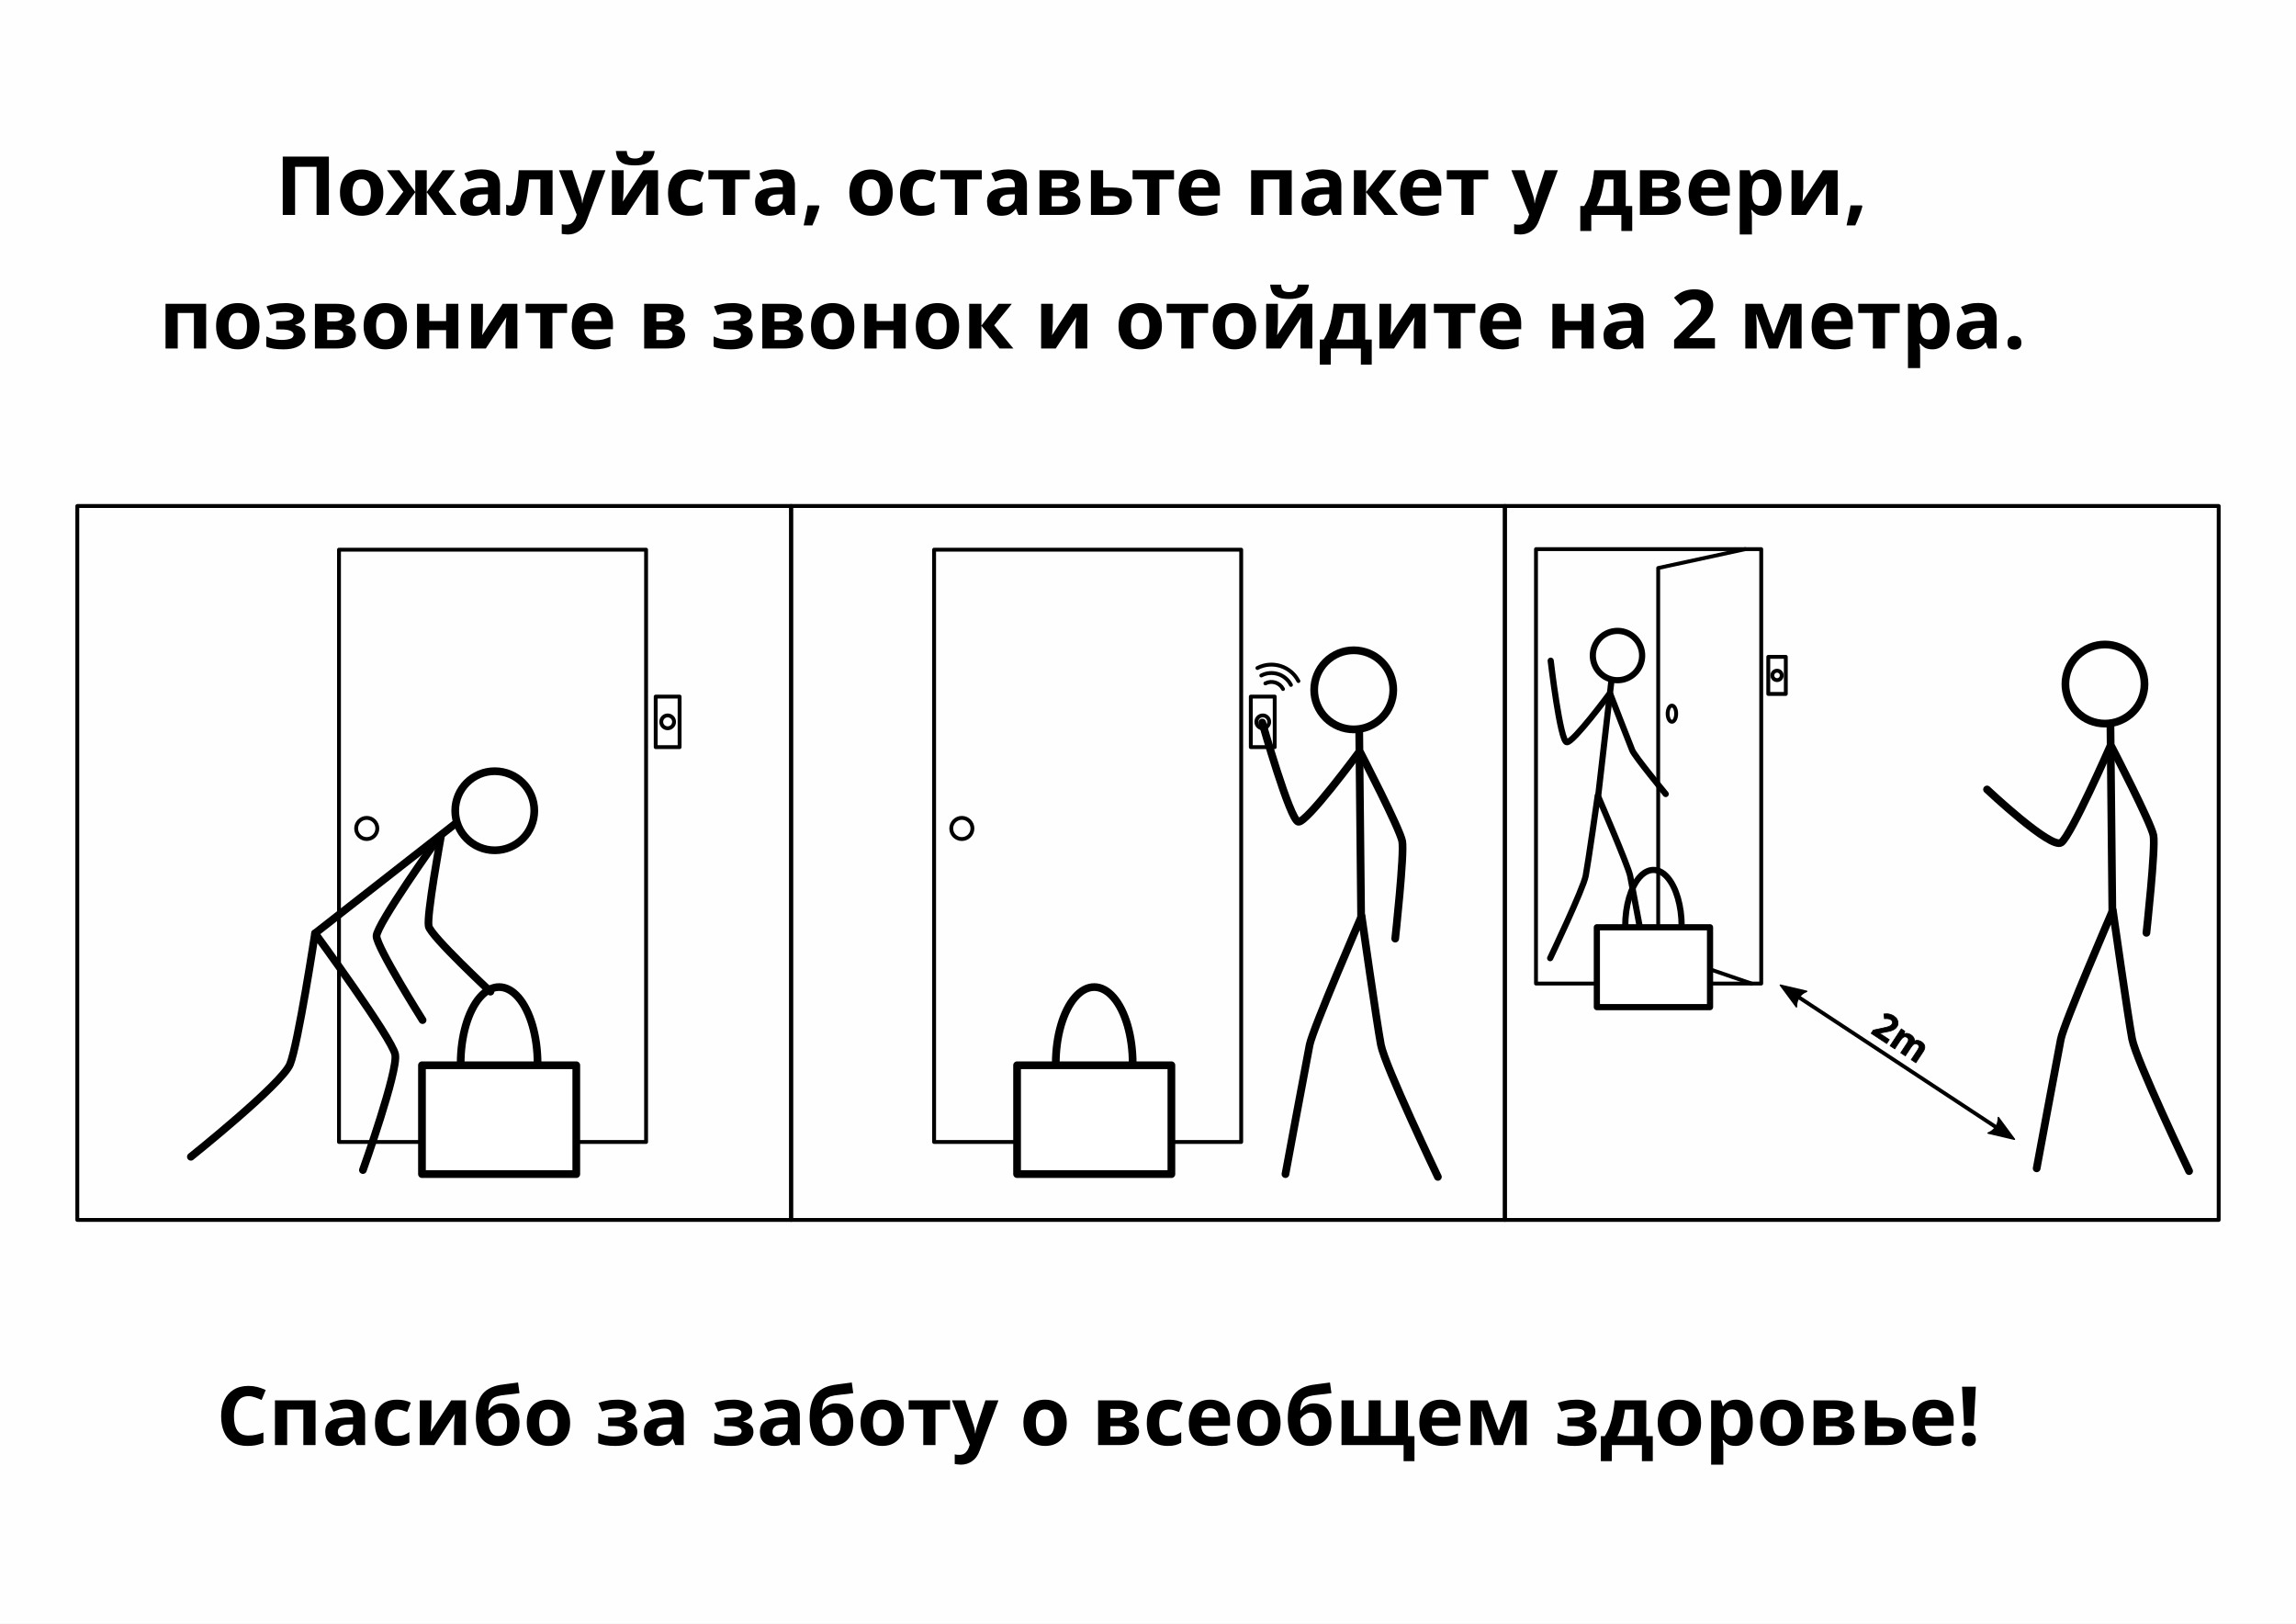
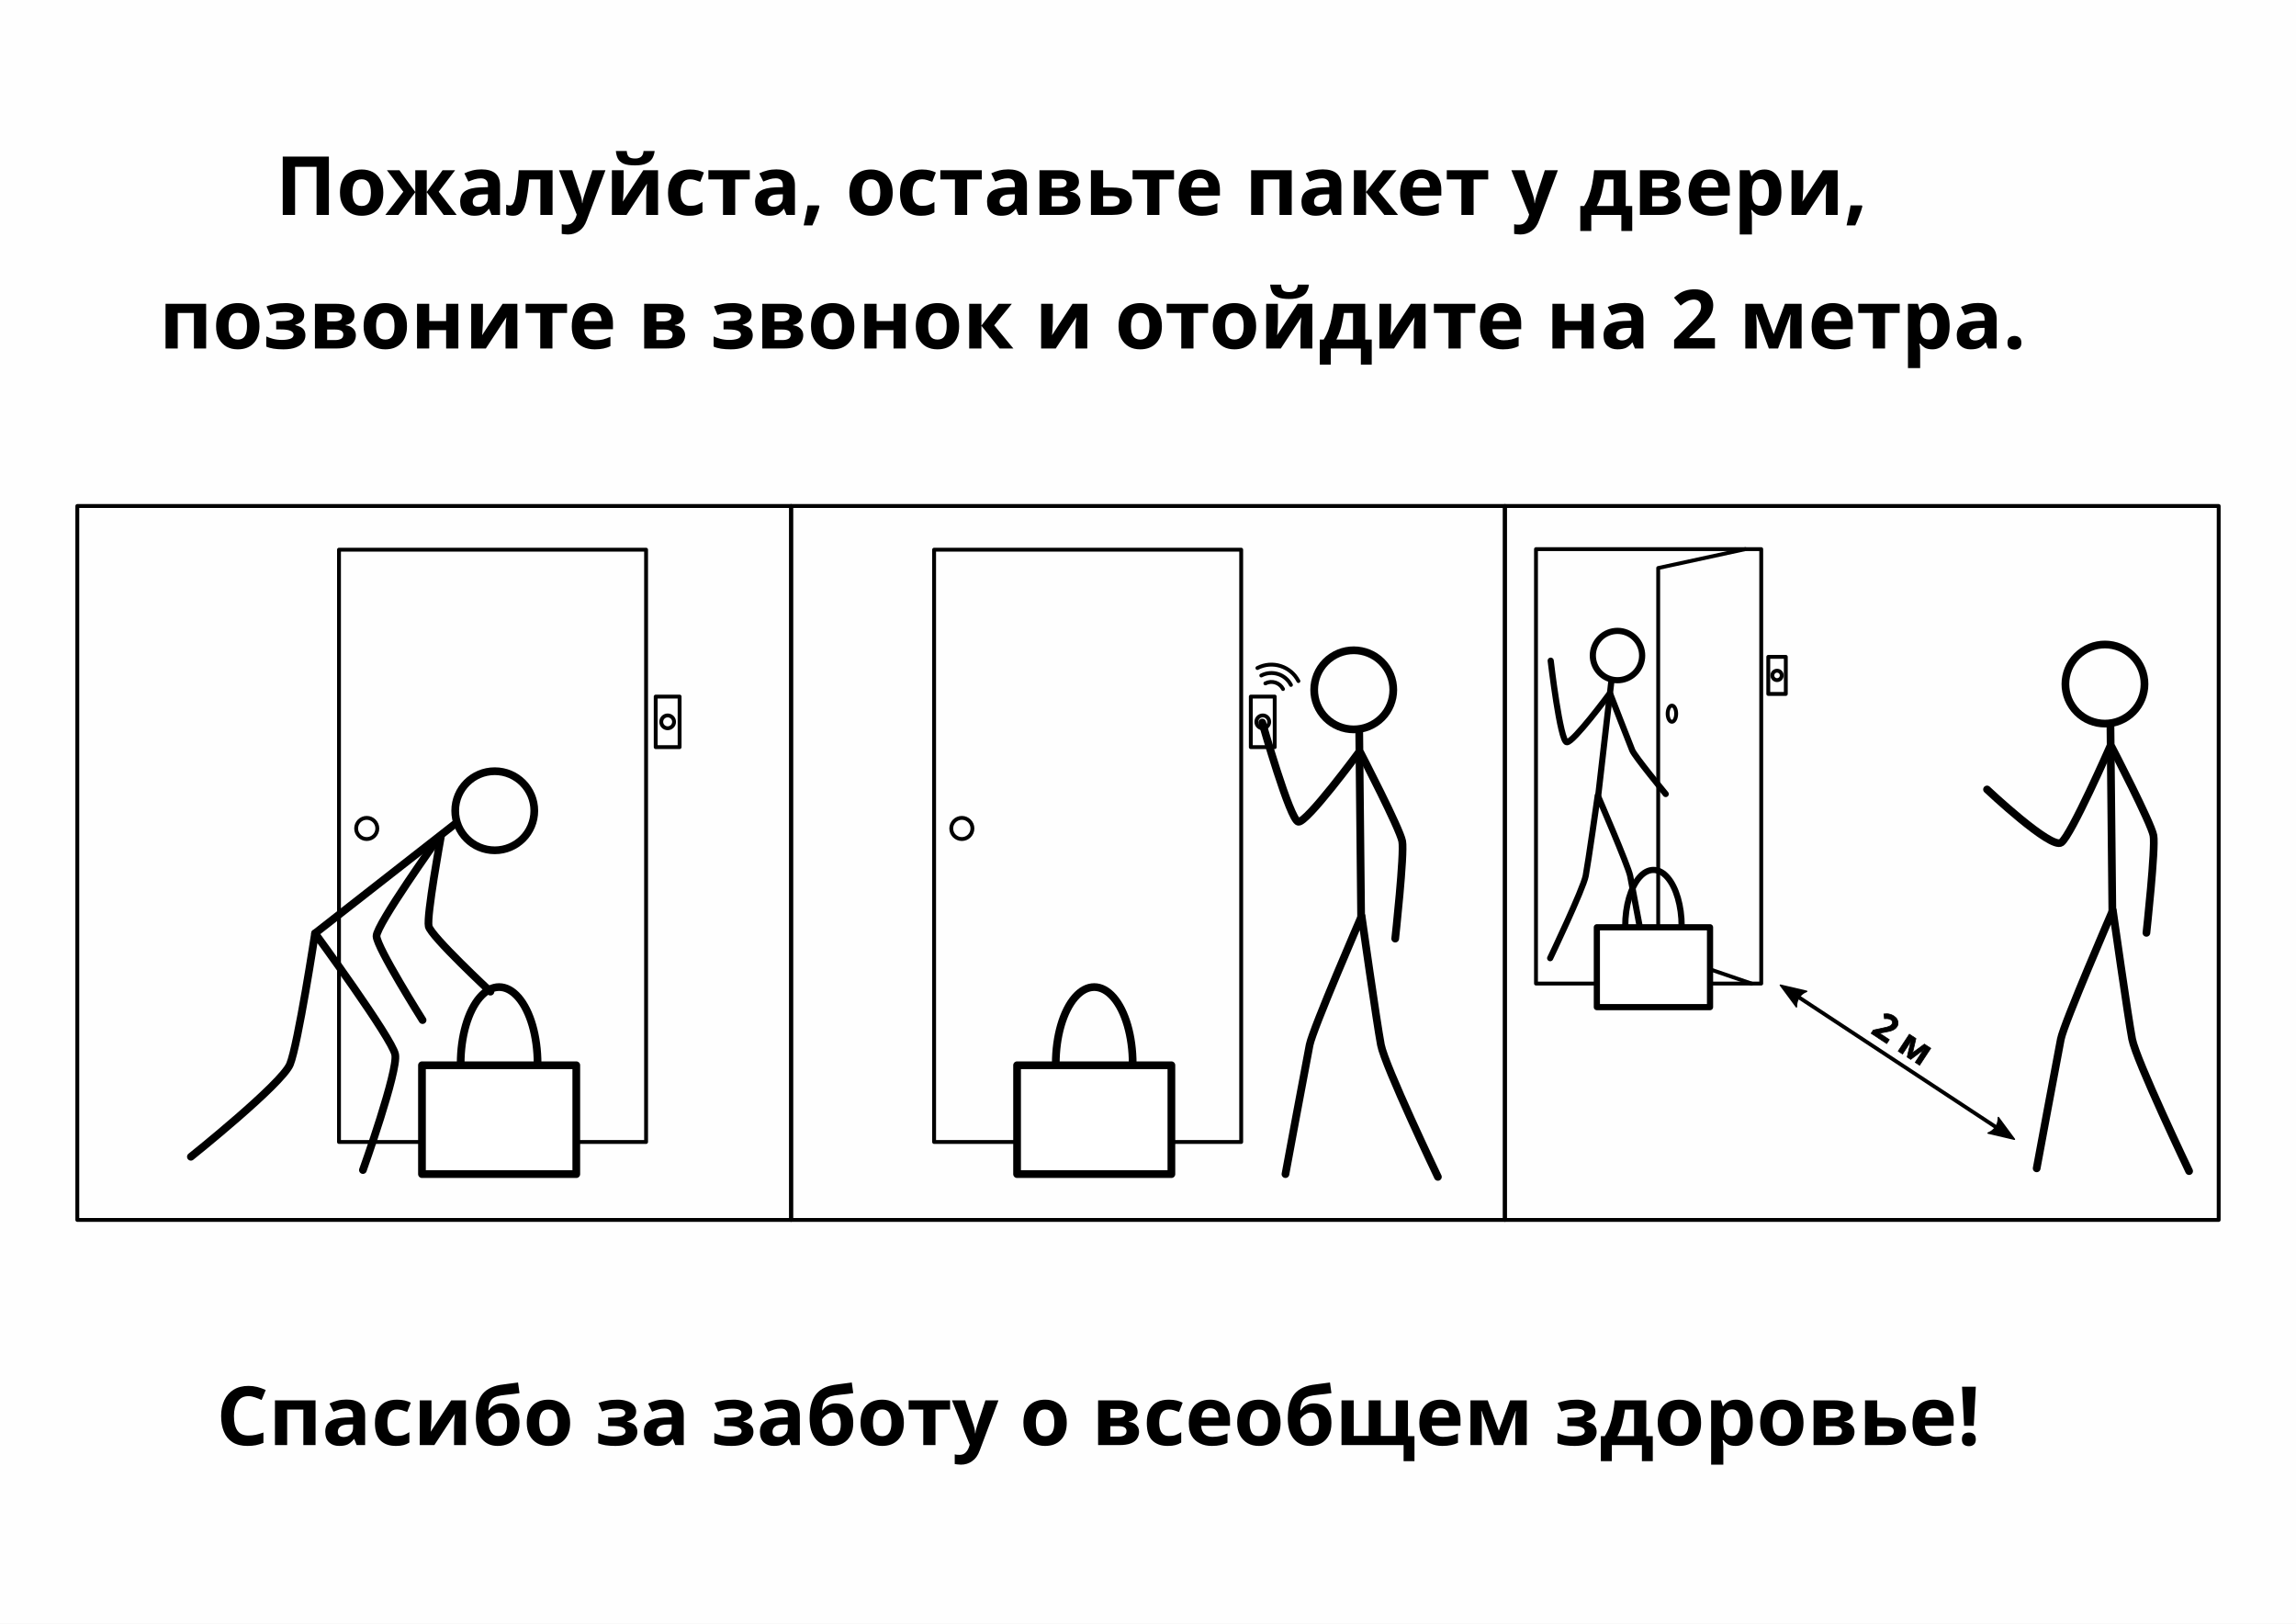
- <svg xmlns="http://www.w3.org/2000/svg" id="svg8" version="1.1" viewBox="0 0 297 210" height="210mm" width="297mm">
+ <svg xmlns="http://www.w3.org/2000/svg" width="297mm" height="210mm" viewBox="0 0 297 210" version="1.1" id="svg8">
  <defs id="defs2">
-     <marker style="overflow:visible" id="Arrow2Mend" refX="0" refY="0" orient="auto">
-       <path transform="scale(-0.6)" d="M 8.719,4.034 -2.207,0.016 8.719,-4.002 c -1.745,2.372 -1.735,5.617 -6e-7,8.035 z" style="fill:#000000;fill-opacity:1;fill-rule:evenodd;stroke:#000000;stroke-width:0.625;stroke-linejoin:round;stroke-opacity:1" id="path1177" />
+     <marker orient="auto" refY="0" refX="0" id="Arrow2Mend" style="overflow:visible">
+       <path id="path1177" style="fill:#000000;fill-opacity:1;fill-rule:evenodd;stroke:#000000;stroke-width:0.625;stroke-linejoin:round;stroke-opacity:1" d="M 8.719,4.034 -2.207,0.016 8.719,-4.002 c -1.745,2.372 -1.735,5.617 -6e-7,8.035 z" transform="scale(-0.6)" />
    </marker>
-     <marker style="overflow:visible" id="Arrow2Mstart" refX="0" refY="0" orient="auto">
-       <path transform="scale(0.6)" d="M 8.719,4.034 -2.207,0.016 8.719,-4.002 c -1.745,2.372 -1.735,5.617 -6e-7,8.035 z" style="fill:#000000;fill-opacity:1;fill-rule:evenodd;stroke:#000000;stroke-width:0.625;stroke-linejoin:round;stroke-opacity:1" id="path1174" />
+     <marker orient="auto" refY="0" refX="0" id="Arrow2Mstart" style="overflow:visible">
+       <path id="path1174" style="fill:#000000;fill-opacity:1;fill-rule:evenodd;stroke:#000000;stroke-width:0.625;stroke-linejoin:round;stroke-opacity:1" d="M 8.719,4.034 -2.207,0.016 8.719,-4.002 c -1.745,2.372 -1.735,5.617 -6e-7,8.035 z" transform="scale(0.6)" />
    </marker>
  </defs>
-   <g style="display:inline" id="layer1">
-     <rect y="0" x="0" height="210" width="297" id="rect67" style="fill:#fefefe;stroke-width:0.8;stroke-linecap:round;stroke-linejoin:round;paint-order:fill markers stroke" />
+   <g id="layer1" style="display:inline">
+     <rect style="fill:#fefefe;stroke-width:0.8;stroke-linecap:round;stroke-linejoin:round;paint-order:fill markers stroke" id="rect67" width="297" height="210" x="0" y="0" />
  </g>
-   <g style="display:inline" id="layer3">
-     <text id="text2173" y="27.799" x="148.218" style="display:inline;font-size:10.583px;line-height:1.5;font-family:sans-serif;text-align:center;letter-spacing:0px;word-spacing:0px;text-anchor:middle;stroke-width:0.265" xml:space="preserve">
-       <tspan id="tspan2181" style="font-style:normal;font-variant:normal;font-weight:bold;font-stretch:normal;font-family:Comfortaa;-inkscape-font-specification:'Comfortaa Bold';stroke-width:0.265;font-size:10.583px;" y="27.799" x="148.218">Пожалуйста, оставьте пакет у двери,</tspan>
-       <tspan style="font-style:normal;font-variant:normal;font-weight:bold;font-stretch:normal;font-family:Comfortaa;-inkscape-font-specification:'Comfortaa Bold';stroke-width:0.265;font-size:10.583px;" y="45.076" x="148.218" id="tspan922">позвоните в звонок и отойдите на 2 метра.</tspan>
+   <g id="layer3" style="display:inline">
+     <text xml:space="preserve" style="display:inline;font-size:10.583px;line-height:1.5;font-family:sans-serif;text-align:center;letter-spacing:0px;word-spacing:0px;text-anchor:middle;stroke-width:0.265" x="148.218" y="27.799" id="text2173">
+       <tspan x="148.218" y="27.799" style="font-style:normal;font-variant:normal;font-weight:bold;font-stretch:normal;font-family:Comfortaa;-inkscape-font-specification:'Comfortaa Bold';stroke-width:0.265;font-size:10.583px;" id="tspan2181">Пожалуйста, оставьте пакет у двери,</tspan>
+       <tspan id="tspan922" x="148.218" y="45.076" style="font-style:normal;font-variant:normal;font-weight:bold;font-stretch:normal;font-family:Comfortaa;-inkscape-font-specification:'Comfortaa Bold';stroke-width:0.265;font-size:10.583px;">позвоните в звонок и отойдите на 2 метра.</tspan>
    </text>
-     <text id="text910" y="186.901" x="148.98" style="display:inline;font-style:normal;font-variant:normal;font-weight:bold;font-stretch:normal;font-size:10.583px;line-height:1.25;font-family:Comfortaa;-inkscape-font-specification:'Comfortaa Bold';text-align:center;letter-spacing:0px;word-spacing:0px;text-anchor:middle;stroke-width:0.265" xml:space="preserve">
-       <tspan style="font-style:normal;font-variant:normal;font-weight:bold;font-stretch:normal;font-family:Comfortaa;-inkscape-font-specification:'Comfortaa Bold';stroke-width:0.265;font-size:10.583px;" y="186.901" x="148.98" id="tspan908">Спасибо за заботу о всеобщем здоровье!</tspan>
+     <text xml:space="preserve" style="display:inline;font-style:normal;font-variant:normal;font-weight:bold;font-stretch:normal;font-size:10.583px;line-height:1.25;font-family:Comfortaa;-inkscape-font-specification:'Comfortaa Bold';text-align:center;letter-spacing:0px;word-spacing:0px;text-anchor:middle;stroke-width:0.265" x="148.98" y="186.901" id="text910">
+       <tspan id="tspan908" x="148.98" y="186.901" style="font-style:normal;font-variant:normal;font-weight:bold;font-stretch:normal;font-family:Comfortaa;-inkscape-font-specification:'Comfortaa Bold';stroke-width:0.265;font-size:10.583px;">Спасибо за заботу о всеобщем здоровье!</tspan>
    </text>
  </g>
-   <g style="display:inline" id="layer2">
-     <g transform="translate(0,0.2468703)" id="g1044">
-       <rect style="display:inline;opacity:1;fill:none;fill-opacity:1;stroke:#000000;stroke-width:0.5;stroke-linecap:round;stroke-linejoin:round;stroke-miterlimit:4;stroke-dasharray:none;stroke-dashoffset:0;stroke-opacity:1;paint-order:fill markers stroke" id="rect833" width="92.333" height="92.333" x="10" y="65.196" ry="0" />
-       <rect ry="0" y="65.196" x="102.333" height="92.333" width="92.333" id="rect833-3" style="display:inline;opacity:1;fill:none;fill-opacity:1;stroke:#000000;stroke-width:0.5;stroke-linecap:round;stroke-linejoin:round;stroke-miterlimit:4;stroke-dasharray:none;stroke-dashoffset:0;stroke-opacity:1;paint-order:fill markers stroke" />
-       <rect style="display:inline;opacity:1;fill:none;fill-opacity:1;stroke:#000000;stroke-width:0.5;stroke-linecap:round;stroke-linejoin:round;stroke-miterlimit:4;stroke-dasharray:none;stroke-dashoffset:0;stroke-opacity:1;paint-order:fill markers stroke" id="rect833-3-6" width="92.333" height="92.333" x="194.667" y="65.196" ry="0" />
-       <rect style="display:inline;opacity:1;fill:none;fill-opacity:1;stroke:#000000;stroke-width:0.5;stroke-linecap:round;stroke-linejoin:round;stroke-miterlimit:4;stroke-dasharray:none;stroke-dashoffset:0;stroke-opacity:1;paint-order:fill markers stroke" id="rect917" width="39.725" height="76.603" x="43.85" y="70.847" />
-       <circle style="display:inline;opacity:1;fill:none;fill-opacity:1;stroke:#000000;stroke-width:0.5;stroke-linecap:round;stroke-linejoin:round;stroke-miterlimit:4;stroke-dasharray:none;stroke-dashoffset:0;stroke-opacity:1;paint-order:fill markers stroke" id="path921" cx="47.439" cy="106.9" r="1.369" />
-       <rect style="display:inline;opacity:1;fill:none;fill-opacity:1;stroke:#000000;stroke-width:0.5;stroke-linecap:round;stroke-linejoin:round;stroke-miterlimit:4;stroke-dasharray:none;stroke-dashoffset:0;stroke-opacity:1;paint-order:fill markers stroke" id="rect923" width="3.091" height="6.536" x="84.819" y="89.845" ry="0" />
-       <circle style="display:inline;opacity:1;fill:none;fill-opacity:1;stroke:#000000;stroke-width:0.5;stroke-linecap:round;stroke-linejoin:round;stroke-miterlimit:4;stroke-dasharray:none;stroke-dashoffset:0;stroke-opacity:1;paint-order:fill markers stroke" id="path925" cx="86.365" cy="93.113" r="0.83" />
-       <rect y="70.847" x="120.831" height="76.603" width="39.725" id="rect917-7" style="display:inline;opacity:1;fill:none;fill-opacity:1;stroke:#000000;stroke-width:0.5;stroke-linecap:round;stroke-linejoin:round;stroke-miterlimit:4;stroke-dasharray:none;stroke-dashoffset:0;stroke-opacity:1;paint-order:fill markers stroke" />
-       <rect ry="0" y="89.845" x="161.8" height="6.536" width="3.091" id="rect923-3" style="display:inline;opacity:1;fill:none;fill-opacity:1;stroke:#000000;stroke-width:0.5;stroke-linecap:round;stroke-linejoin:round;stroke-miterlimit:4;stroke-dasharray:none;stroke-dashoffset:0;stroke-opacity:1;paint-order:fill markers stroke" />
-       <circle r="0.83" cy="93.113" cx="163.346" id="path925-5" style="display:inline;opacity:1;fill:none;fill-opacity:1;stroke:#000000;stroke-width:0.5;stroke-linecap:round;stroke-linejoin:round;stroke-miterlimit:4;stroke-dasharray:none;stroke-dashoffset:0;stroke-opacity:1;paint-order:fill markers stroke" />
-       <rect style="display:inline;opacity:1;fill:none;fill-opacity:1;stroke:#000000;stroke-width:0.5;stroke-linecap:round;stroke-linejoin:round;stroke-miterlimit:4;stroke-dasharray:none;stroke-dashoffset:0;stroke-opacity:1;paint-order:fill markers stroke" id="rect917-7-9" width="29.136" height="56.184" x="198.689" y="70.775" />
-       <ellipse style="display:inline;opacity:1;fill:none;fill-opacity:1;stroke:#000000;stroke-width:0.5;stroke-linecap:round;stroke-linejoin:round;stroke-miterlimit:4;stroke-dasharray:none;stroke-dashoffset:0;stroke-opacity:1;paint-order:fill markers stroke" id="path921-5-3" cx="216.271" cy="92.057" rx="0.551" ry="1.048" />
-       <rect style="display:inline;opacity:1;fill:none;fill-opacity:1;stroke:#000000;stroke-width:0.5;stroke-linecap:round;stroke-linejoin:round;stroke-miterlimit:4;stroke-dasharray:none;stroke-dashoffset:0;stroke-opacity:1;paint-order:fill markers stroke" id="rect923-3-6" width="2.267" height="4.794" x="228.737" y="84.709" ry="0" />
-       <circle style="display:inline;opacity:1;fill:none;fill-opacity:1;stroke:#000000;stroke-width:0.5;stroke-linecap:round;stroke-linejoin:round;stroke-miterlimit:4;stroke-dasharray:none;stroke-dashoffset:0;stroke-opacity:1;paint-order:fill markers stroke" id="path925-5-0" cx="229.871" cy="87.106" r="0.609" />
-       <circle r="1.369" cy="106.9" cx="124.42" id="path921-0" style="display:inline;opacity:1;fill:none;fill-opacity:1;stroke:#000000;stroke-width:0.5;stroke-linecap:round;stroke-linejoin:round;stroke-miterlimit:4;stroke-dasharray:none;stroke-dashoffset:0;stroke-opacity:1;paint-order:fill markers stroke" />
-       <path style="display:inline;opacity:1;fill:none;fill-opacity:1;stroke:#000000;stroke-width:0.5;stroke-linecap:round;stroke-linejoin:round;stroke-miterlimit:4;stroke-dasharray:none;stroke-dashoffset:0;stroke-opacity:1;paint-order:fill markers stroke" id="path1065" d="m -153.5,104.874 a 1.694,1.694 0 0 1 -1.694,1.694" transform="rotate(-117.3568)" />
-       <path id="path1065-2" style="display:inline;opacity:1;fill:none;fill-opacity:1;stroke:#000000;stroke-width:0.5;stroke-linecap:round;stroke-linejoin:round;stroke-miterlimit:4;stroke-dasharray:none;stroke-dashoffset:0;stroke-opacity:1;paint-order:fill markers stroke" d="m -152.349,104.874 a 2.846,2.846 0 0 1 -2.846,2.846" transform="rotate(-117.3568)" />
-       <path style="display:inline;opacity:1;fill:none;fill-opacity:1;stroke:#000000;stroke-width:0.5;stroke-linecap:round;stroke-linejoin:round;stroke-miterlimit:4;stroke-dasharray:none;stroke-dashoffset:0;stroke-opacity:1;paint-order:fill markers stroke" id="path1065-2-3" d="m -151.26,104.874 a 3.935,3.935 0 0 1 -3.935,3.935" transform="rotate(-117.3568)" />
-       <path style="display:inline;fill:none;stroke:#000000;stroke-width:0.5;stroke-linecap:round;stroke-linejoin:round;stroke-miterlimit:4;stroke-dasharray:none;stroke-opacity:1" d="m 226.571,126.959 -12.074,-4.13 V 73.217 l 11.271,-2.442" id="path1764" />
-       <path id="path884-6-7-9" d="m 200.523,123.677 c 0,0 4.273,-8.944 4.598,-10.657 0.325,-1.712 1.557,-10.382 1.557,-10.382 0,0 3.932,9.082 4.194,10.397 0.262,1.315 1.949,10.419 1.949,10.419" style="display:inline;fill:none;stroke:#000000;stroke-width:0.8;stroke-linecap:round;stroke-linejoin:round;stroke-miterlimit:4;stroke-dasharray:none;stroke-opacity:1" />
-       <path id="path906-2-5-0" d="m 208.152,89.544 c 0,0 -4.612,6.222 -5.474,6.205 -0.862,-0.017 -2.087,-10.543 -2.087,-10.543" style="display:inline;fill:none;stroke:#000000;stroke-width:0.8;stroke-linecap:round;stroke-linejoin:round;stroke-miterlimit:4;stroke-dasharray:none;stroke-opacity:1" />
-       <path id="path888-9-9-8" d="m 206.738,102.644 1.694,-14.731" style="display:inline;fill:none;stroke:#000000;stroke-width:0.8;stroke-linecap:round;stroke-linejoin:round;stroke-miterlimit:4;stroke-dasharray:none;stroke-opacity:1" />
-       <path id="path890-1-2-8" d="m 208.29,89.497 c 0,0 2.525,6.506 2.853,7.299 0.327,0.793 4.327,5.649 4.327,5.649" style="display:inline;fill:none;stroke:#000000;stroke-width:0.8;stroke-linecap:round;stroke-linejoin:round;stroke-miterlimit:4;stroke-dasharray:none;stroke-opacity:1" />
-       <circle r="3.19" cy="214.878" cx="68.934" id="path927-0-2-5" style="display:inline;opacity:1;fill:none;fill-opacity:1;stroke:#000000;stroke-width:0.8;stroke-linecap:round;stroke-linejoin:round;stroke-miterlimit:4;stroke-dasharray:none;stroke-dashoffset:0;stroke-opacity:1;paint-order:fill markers stroke" transform="rotate(-50.21272)" />
-       <path style="fill:none;stroke:#000000;stroke-width:1;stroke-linecap:round;stroke-linejoin:round;stroke-miterlimit:4;stroke-dasharray:none;stroke-opacity:1" d="m 24.693,149.36 c 0,0 11.777,-9.414 12.819,-11.961 1.042,-2.547 3.241,-16.932 3.241,-16.932 0,0 9.943,13.554 10.364,15.662 0.42,2.108 -4.171,14.95 -4.171,14.95" id="path884" />
-       <path style="fill:none;stroke:#000000;stroke-width:1;stroke-linecap:round;stroke-linejoin:round;stroke-miterlimit:4;stroke-dasharray:none;stroke-opacity:1" d="m 57.021,108.023 c 0,0 -1.87,10.24 -1.565,11.537 0.305,1.297 7.986,8.447 7.986,8.447" id="path906" />
-       <path style="fill:none;stroke:#000000;stroke-width:1;stroke-linecap:round;stroke-linejoin:round;stroke-miterlimit:4;stroke-dasharray:none;stroke-opacity:1" d="M 40.753,120.467 58.81,106.354" id="path888" />
-       <path style="fill:none;stroke:#000000;stroke-width:1;stroke-linecap:round;stroke-linejoin:round;stroke-miterlimit:4;stroke-dasharray:none;stroke-opacity:1" d="m 56.656,108.195 c 0,0 -7.979,11.168 -7.951,12.632 0.029,1.464 5.956,10.857 5.956,10.857" id="path890" />
-       <rect style="opacity:1;fill:#ffffff;fill-opacity:1;stroke:#000000;stroke-width:1;stroke-linecap:round;stroke-linejoin:round;stroke-miterlimit:4;stroke-dasharray:none;stroke-dashoffset:0;stroke-opacity:1;paint-order:fill markers stroke" id="rect908" width="19.962" height="14.079" x="54.584" y="137.527" ry="0" />
-       <path style="opacity:1;fill:none;fill-opacity:1;stroke:#000000;stroke-width:1;stroke-linecap:round;stroke-linejoin:round;stroke-miterlimit:4;stroke-dasharray:none;stroke-dashoffset:0;stroke-opacity:1;paint-order:fill markers stroke" id="path910" d="m -59.59,-137.321 a 4.975,9.905 0 0 1 -2.487,8.578 4.975,9.905 0 0 1 -4.975,0 4.975,9.905 0 0 1 -2.487,-8.578" transform="scale(-1)" />
-       <circle style="opacity:1;fill:none;fill-opacity:1;stroke:#000000;stroke-width:1;stroke-linecap:round;stroke-linejoin:round;stroke-miterlimit:4;stroke-dasharray:none;stroke-dashoffset:0;stroke-opacity:1;paint-order:fill markers stroke" id="path927" cx="63.999" cy="104.61" r="5.115" />
-       <path id="path884-6" d="m 185.999,151.963 c 0,0 -6.85,-14.341 -7.372,-17.086 -0.521,-2.745 -2.496,-16.645 -2.496,-16.645 0,0 -6.304,14.56 -6.725,16.669 -0.42,2.108 -3.125,16.705 -3.125,16.705" style="display:inline;fill:none;stroke:#000000;stroke-width:1;stroke-linecap:round;stroke-linejoin:round;stroke-miterlimit:4;stroke-dasharray:none;stroke-opacity:1" />
-       <path id="path906-2" d="m 176,97.133 c 0,0 5.087,9.807 5.384,11.424 0.297,1.617 -0.906,12.59 -0.906,12.59" style="display:inline;fill:none;stroke:#000000;stroke-width:1;stroke-linecap:round;stroke-linejoin:round;stroke-miterlimit:4;stroke-dasharray:none;stroke-opacity:1" />
-       <path id="path888-9" d="M 176.069,118.258 175.825,94.486" style="display:inline;fill:none;stroke:#000000;stroke-width:1;stroke-linecap:round;stroke-linejoin:round;stroke-miterlimit:4;stroke-dasharray:none;stroke-opacity:1" />
-       <path id="path890-1" d="m 175.787,97.035 c 0,0 -6.769,9.181 -7.844,9.001 -1.075,-0.181 -4.663,-12.835 -4.663,-12.835" style="display:inline;fill:none;stroke:#000000;stroke-width:1;stroke-linecap:round;stroke-linejoin:round;stroke-miterlimit:4;stroke-dasharray:none;stroke-opacity:1" />
-       <rect ry="0" y="137.527" x="131.564" height="14.079" width="19.962" id="rect908-2" style="display:inline;opacity:1;fill:#ffffff;fill-opacity:1;stroke:#000000;stroke-width:1;stroke-linecap:round;stroke-linejoin:round;stroke-miterlimit:4;stroke-dasharray:none;stroke-dashoffset:0;stroke-opacity:1;paint-order:fill markers stroke" />
-       <path transform="scale(-1)" d="m -136.571,-137.321 a 4.975,9.905 0 0 1 -2.487,8.578 4.975,9.905 0 0 1 -4.975,0 4.975,9.905 0 0 1 -2.487,-8.578" id="path910-7" style="display:inline;opacity:1;fill:none;fill-opacity:1;stroke:#000000;stroke-width:1;stroke-linecap:round;stroke-linejoin:round;stroke-miterlimit:4;stroke-dasharray:none;stroke-dashoffset:0;stroke-opacity:1;paint-order:fill markers stroke" />
-       <circle r="5.115" cy="-95.981" cx="-171.372" id="path927-0" style="display:inline;opacity:1;fill:none;fill-opacity:1;stroke:#000000;stroke-width:1;stroke-linecap:round;stroke-linejoin:round;stroke-miterlimit:4;stroke-dasharray:none;stroke-dashoffset:0;stroke-opacity:1;paint-order:fill markers stroke" transform="matrix(-0.5564933,-0.8308521,-0.8308521,0.5564933,0,0)" />
-       <rect style="display:inline;opacity:1;fill:#ffffff;fill-opacity:1;stroke:#000000;stroke-width:0.8;stroke-linecap:round;stroke-linejoin:round;stroke-miterlimit:4;stroke-dasharray:none;stroke-dashoffset:0;stroke-opacity:1;paint-order:fill markers stroke" id="rect908-2-7" width="14.641" height="10.326" x="206.561" y="119.681" ry="0" />
-       <path style="display:inline;opacity:1;fill:none;fill-opacity:1;stroke:#000000;stroke-width:0.8;stroke-linecap:round;stroke-linejoin:round;stroke-miterlimit:4;stroke-dasharray:none;stroke-dashoffset:0;stroke-opacity:1;paint-order:fill markers stroke" id="path910-7-3" d="m -210.233,-119.53 a 3.649,7.265 0 0 1 -1.824,6.292 3.649,7.265 0 0 1 -3.649,0 3.649,7.265 0 0 1 -1.824,-6.292" transform="scale(-1)" />
-       <path style="fill:none;stroke:#000000;stroke-width:0.5;stroke-linecap:butt;stroke-linejoin:miter;stroke-miterlimit:4;stroke-dasharray:none;stroke-opacity:1;marker-start:url(#Arrow2Mstart);marker-end:url(#Arrow2Mend)" d="m 230.857,127.529 29.161,19.205" id="path1148" />
-       <text xml:space="preserve" style="font-style:normal;font-weight:normal;font-size:4.809px;line-height:1.25;font-family:sans-serif;letter-spacing:0px;word-spacing:0px;fill:#000000;fill-opacity:1;stroke:#000000;stroke-width:0.093;stroke-opacity:1" x="275.328" y="-21.749" id="text1762" transform="rotate(33.37438)">
-         <tspan id="tspan1760" x="275.328" y="-21.749" style="font-style:normal;font-variant:normal;font-weight:bold;font-stretch:normal;font-size:4.809px;font-family:Comfortaa;-inkscape-font-specification:'Comfortaa Bold';stroke:#000000;stroke-width:0.093;stroke-opacity:1">2m</tspan>
+   <g id="layer2" style="display:inline">
+     <g id="g1044" transform="translate(0,0.2468703)">
+       <rect ry="0" y="65.196" x="10" height="92.333" width="92.333" id="rect833" style="display:inline;opacity:1;fill:none;fill-opacity:1;stroke:#000000;stroke-width:0.5;stroke-linecap:round;stroke-linejoin:round;stroke-miterlimit:4;stroke-dasharray:none;stroke-dashoffset:0;stroke-opacity:1;paint-order:fill markers stroke" />
+       <rect style="display:inline;opacity:1;fill:none;fill-opacity:1;stroke:#000000;stroke-width:0.5;stroke-linecap:round;stroke-linejoin:round;stroke-miterlimit:4;stroke-dasharray:none;stroke-dashoffset:0;stroke-opacity:1;paint-order:fill markers stroke" id="rect833-3" width="92.333" height="92.333" x="102.333" y="65.196" ry="0" />
+       <rect ry="0" y="65.196" x="194.667" height="92.333" width="92.333" id="rect833-3-6" style="display:inline;opacity:1;fill:none;fill-opacity:1;stroke:#000000;stroke-width:0.5;stroke-linecap:round;stroke-linejoin:round;stroke-miterlimit:4;stroke-dasharray:none;stroke-dashoffset:0;stroke-opacity:1;paint-order:fill markers stroke" />
+       <rect y="70.847" x="43.85" height="76.603" width="39.725" id="rect917" style="display:inline;opacity:1;fill:none;fill-opacity:1;stroke:#000000;stroke-width:0.5;stroke-linecap:round;stroke-linejoin:round;stroke-miterlimit:4;stroke-dasharray:none;stroke-dashoffset:0;stroke-opacity:1;paint-order:fill markers stroke" />
+       <circle r="1.369" cy="106.9" cx="47.439" id="path921" style="display:inline;opacity:1;fill:none;fill-opacity:1;stroke:#000000;stroke-width:0.5;stroke-linecap:round;stroke-linejoin:round;stroke-miterlimit:4;stroke-dasharray:none;stroke-dashoffset:0;stroke-opacity:1;paint-order:fill markers stroke" />
+       <rect ry="0" y="89.845" x="84.819" height="6.536" width="3.091" id="rect923" style="display:inline;opacity:1;fill:none;fill-opacity:1;stroke:#000000;stroke-width:0.5;stroke-linecap:round;stroke-linejoin:round;stroke-miterlimit:4;stroke-dasharray:none;stroke-dashoffset:0;stroke-opacity:1;paint-order:fill markers stroke" />
+       <circle r="0.83" cy="93.113" cx="86.365" id="path925" style="display:inline;opacity:1;fill:none;fill-opacity:1;stroke:#000000;stroke-width:0.5;stroke-linecap:round;stroke-linejoin:round;stroke-miterlimit:4;stroke-dasharray:none;stroke-dashoffset:0;stroke-opacity:1;paint-order:fill markers stroke" />
+       <rect style="display:inline;opacity:1;fill:none;fill-opacity:1;stroke:#000000;stroke-width:0.5;stroke-linecap:round;stroke-linejoin:round;stroke-miterlimit:4;stroke-dasharray:none;stroke-dashoffset:0;stroke-opacity:1;paint-order:fill markers stroke" id="rect917-7" width="39.725" height="76.603" x="120.831" y="70.847" />
+       <rect style="display:inline;opacity:1;fill:none;fill-opacity:1;stroke:#000000;stroke-width:0.5;stroke-linecap:round;stroke-linejoin:round;stroke-miterlimit:4;stroke-dasharray:none;stroke-dashoffset:0;stroke-opacity:1;paint-order:fill markers stroke" id="rect923-3" width="3.091" height="6.536" x="161.8" y="89.845" ry="0" />
+       <circle style="display:inline;opacity:1;fill:none;fill-opacity:1;stroke:#000000;stroke-width:0.5;stroke-linecap:round;stroke-linejoin:round;stroke-miterlimit:4;stroke-dasharray:none;stroke-dashoffset:0;stroke-opacity:1;paint-order:fill markers stroke" id="path925-5" cx="163.346" cy="93.113" r="0.83" />
+       <rect y="70.775" x="198.689" height="56.184" width="29.136" id="rect917-7-9" style="display:inline;opacity:1;fill:none;fill-opacity:1;stroke:#000000;stroke-width:0.5;stroke-linecap:round;stroke-linejoin:round;stroke-miterlimit:4;stroke-dasharray:none;stroke-dashoffset:0;stroke-opacity:1;paint-order:fill markers stroke" />
+       <ellipse ry="1.048" rx="0.551" cy="92.057" cx="216.271" id="path921-5-3" style="display:inline;opacity:1;fill:none;fill-opacity:1;stroke:#000000;stroke-width:0.5;stroke-linecap:round;stroke-linejoin:round;stroke-miterlimit:4;stroke-dasharray:none;stroke-dashoffset:0;stroke-opacity:1;paint-order:fill markers stroke" />
+       <rect ry="0" y="84.709" x="228.737" height="4.794" width="2.267" id="rect923-3-6" style="display:inline;opacity:1;fill:none;fill-opacity:1;stroke:#000000;stroke-width:0.5;stroke-linecap:round;stroke-linejoin:round;stroke-miterlimit:4;stroke-dasharray:none;stroke-dashoffset:0;stroke-opacity:1;paint-order:fill markers stroke" />
+       <circle r="0.609" cy="87.106" cx="229.871" id="path925-5-0" style="display:inline;opacity:1;fill:none;fill-opacity:1;stroke:#000000;stroke-width:0.5;stroke-linecap:round;stroke-linejoin:round;stroke-miterlimit:4;stroke-dasharray:none;stroke-dashoffset:0;stroke-opacity:1;paint-order:fill markers stroke" />
+       <circle style="display:inline;opacity:1;fill:none;fill-opacity:1;stroke:#000000;stroke-width:0.5;stroke-linecap:round;stroke-linejoin:round;stroke-miterlimit:4;stroke-dasharray:none;stroke-dashoffset:0;stroke-opacity:1;paint-order:fill markers stroke" id="path921-0" cx="124.42" cy="106.9" r="1.369" />
+       <path transform="rotate(-117.3568)" d="m -153.5,104.874 a 1.694,1.694 0 0 1 -1.694,1.694" id="path1065" style="display:inline;opacity:1;fill:none;fill-opacity:1;stroke:#000000;stroke-width:0.5;stroke-linecap:round;stroke-linejoin:round;stroke-miterlimit:4;stroke-dasharray:none;stroke-dashoffset:0;stroke-opacity:1;paint-order:fill markers stroke" />
+       <path transform="rotate(-117.3568)" d="m -152.349,104.874 a 2.846,2.846 0 0 1 -2.846,2.846" style="display:inline;opacity:1;fill:none;fill-opacity:1;stroke:#000000;stroke-width:0.5;stroke-linecap:round;stroke-linejoin:round;stroke-miterlimit:4;stroke-dasharray:none;stroke-dashoffset:0;stroke-opacity:1;paint-order:fill markers stroke" id="path1065-2" />
+       <path transform="rotate(-117.3568)" d="m -151.26,104.874 a 3.935,3.935 0 0 1 -3.935,3.935" id="path1065-2-3" style="display:inline;opacity:1;fill:none;fill-opacity:1;stroke:#000000;stroke-width:0.5;stroke-linecap:round;stroke-linejoin:round;stroke-miterlimit:4;stroke-dasharray:none;stroke-dashoffset:0;stroke-opacity:1;paint-order:fill markers stroke" />
+       <path id="path1764" d="m 226.571,126.959 -12.074,-4.13 V 73.217 l 11.271,-2.442" style="display:inline;fill:none;stroke:#000000;stroke-width:0.5;stroke-linecap:round;stroke-linejoin:round;stroke-miterlimit:4;stroke-dasharray:none;stroke-opacity:1" />
+       <path style="display:inline;fill:none;stroke:#000000;stroke-width:0.8;stroke-linecap:round;stroke-linejoin:round;stroke-miterlimit:4;stroke-dasharray:none;stroke-opacity:1" d="m 200.523,123.677 c 0,0 4.273,-8.944 4.598,-10.657 0.325,-1.712 1.557,-10.382 1.557,-10.382 0,0 3.932,9.082 4.194,10.397 0.262,1.315 1.949,10.419 1.949,10.419" id="path884-6-7-9" />
+       <path style="display:inline;fill:none;stroke:#000000;stroke-width:0.8;stroke-linecap:round;stroke-linejoin:round;stroke-miterlimit:4;stroke-dasharray:none;stroke-opacity:1" d="m 208.152,89.544 c 0,0 -4.612,6.222 -5.474,6.205 -0.862,-0.017 -2.087,-10.543 -2.087,-10.543" id="path906-2-5-0" />
+       <path style="display:inline;fill:none;stroke:#000000;stroke-width:0.8;stroke-linecap:round;stroke-linejoin:round;stroke-miterlimit:4;stroke-dasharray:none;stroke-opacity:1" d="m 206.738,102.644 1.694,-14.731" id="path888-9-9-8" />
+       <path style="display:inline;fill:none;stroke:#000000;stroke-width:0.8;stroke-linecap:round;stroke-linejoin:round;stroke-miterlimit:4;stroke-dasharray:none;stroke-opacity:1" d="m 208.29,89.497 c 0,0 2.525,6.506 2.853,7.299 0.327,0.793 4.327,5.649 4.327,5.649" id="path890-1-2-8" />
+       <circle transform="rotate(-50.21272)" style="display:inline;opacity:1;fill:none;fill-opacity:1;stroke:#000000;stroke-width:0.8;stroke-linecap:round;stroke-linejoin:round;stroke-miterlimit:4;stroke-dasharray:none;stroke-dashoffset:0;stroke-opacity:1;paint-order:fill markers stroke" id="path927-0-2-5" cx="68.934" cy="214.878" r="3.19" />
+       <path id="path884" d="m 24.693,149.36 c 0,0 11.777,-9.414 12.819,-11.961 1.042,-2.547 3.241,-16.932 3.241,-16.932 0,0 9.943,13.554 10.364,15.662 0.42,2.108 -4.171,14.95 -4.171,14.95" style="fill:none;stroke:#000000;stroke-width:1;stroke-linecap:round;stroke-linejoin:round;stroke-miterlimit:4;stroke-dasharray:none;stroke-opacity:1" />
+       <path id="path906" d="m 57.021,108.023 c 0,0 -1.87,10.24 -1.565,11.537 0.305,1.297 7.986,8.447 7.986,8.447" style="fill:none;stroke:#000000;stroke-width:1;stroke-linecap:round;stroke-linejoin:round;stroke-miterlimit:4;stroke-dasharray:none;stroke-opacity:1" />
+       <path id="path888" d="M 40.753,120.467 58.81,106.354" style="fill:none;stroke:#000000;stroke-width:1;stroke-linecap:round;stroke-linejoin:round;stroke-miterlimit:4;stroke-dasharray:none;stroke-opacity:1" />
+       <path id="path890" d="m 56.656,108.195 c 0,0 -7.979,11.168 -7.951,12.632 0.029,1.464 5.956,10.857 5.956,10.857" style="fill:none;stroke:#000000;stroke-width:1;stroke-linecap:round;stroke-linejoin:round;stroke-miterlimit:4;stroke-dasharray:none;stroke-opacity:1" />
+       <rect ry="0" y="137.527" x="54.584" height="14.079" width="19.962" id="rect908" style="opacity:1;fill:#ffffff;fill-opacity:1;stroke:#000000;stroke-width:1;stroke-linecap:round;stroke-linejoin:round;stroke-miterlimit:4;stroke-dasharray:none;stroke-dashoffset:0;stroke-opacity:1;paint-order:fill markers stroke" />
+       <path transform="scale(-1)" d="m -59.59,-137.321 a 4.975,9.905 0 0 1 -2.487,8.578 4.975,9.905 0 0 1 -4.975,0 4.975,9.905 0 0 1 -2.487,-8.578" id="path910" style="opacity:1;fill:none;fill-opacity:1;stroke:#000000;stroke-width:1;stroke-linecap:round;stroke-linejoin:round;stroke-miterlimit:4;stroke-dasharray:none;stroke-dashoffset:0;stroke-opacity:1;paint-order:fill markers stroke" />
+       <circle r="5.115" cy="104.61" cx="63.999" id="path927" style="opacity:1;fill:none;fill-opacity:1;stroke:#000000;stroke-width:1;stroke-linecap:round;stroke-linejoin:round;stroke-miterlimit:4;stroke-dasharray:none;stroke-dashoffset:0;stroke-opacity:1;paint-order:fill markers stroke" />
+       <path style="display:inline;fill:none;stroke:#000000;stroke-width:1;stroke-linecap:round;stroke-linejoin:round;stroke-miterlimit:4;stroke-dasharray:none;stroke-opacity:1" d="m 185.999,151.963 c 0,0 -6.85,-14.341 -7.372,-17.086 -0.521,-2.745 -2.496,-16.645 -2.496,-16.645 0,0 -6.304,14.56 -6.725,16.669 -0.42,2.108 -3.125,16.705 -3.125,16.705" id="path884-6" />
+       <path style="display:inline;fill:none;stroke:#000000;stroke-width:1;stroke-linecap:round;stroke-linejoin:round;stroke-miterlimit:4;stroke-dasharray:none;stroke-opacity:1" d="m 176,97.133 c 0,0 5.087,9.807 5.384,11.424 0.297,1.617 -0.906,12.59 -0.906,12.59" id="path906-2" />
+       <path style="display:inline;fill:none;stroke:#000000;stroke-width:1;stroke-linecap:round;stroke-linejoin:round;stroke-miterlimit:4;stroke-dasharray:none;stroke-opacity:1" d="M 176.069,118.258 175.825,94.486" id="path888-9" />
+       <path style="display:inline;fill:none;stroke:#000000;stroke-width:1;stroke-linecap:round;stroke-linejoin:round;stroke-miterlimit:4;stroke-dasharray:none;stroke-opacity:1" d="m 175.787,97.035 c 0,0 -6.769,9.181 -7.844,9.001 -1.075,-0.181 -4.663,-12.835 -4.663,-12.835" id="path890-1" />
+       <rect style="display:inline;opacity:1;fill:#ffffff;fill-opacity:1;stroke:#000000;stroke-width:1;stroke-linecap:round;stroke-linejoin:round;stroke-miterlimit:4;stroke-dasharray:none;stroke-dashoffset:0;stroke-opacity:1;paint-order:fill markers stroke" id="rect908-2" width="19.962" height="14.079" x="131.564" y="137.527" ry="0" />
+       <path style="display:inline;opacity:1;fill:none;fill-opacity:1;stroke:#000000;stroke-width:1;stroke-linecap:round;stroke-linejoin:round;stroke-miterlimit:4;stroke-dasharray:none;stroke-dashoffset:0;stroke-opacity:1;paint-order:fill markers stroke" id="path910-7" d="m -136.571,-137.321 a 4.975,9.905 0 0 1 -2.487,8.578 4.975,9.905 0 0 1 -4.975,0 4.975,9.905 0 0 1 -2.487,-8.578" transform="scale(-1)" />
+       <circle transform="matrix(-0.5564933,-0.8308521,-0.8308521,0.5564933,0,0)" style="display:inline;opacity:1;fill:none;fill-opacity:1;stroke:#000000;stroke-width:1;stroke-linecap:round;stroke-linejoin:round;stroke-miterlimit:4;stroke-dasharray:none;stroke-dashoffset:0;stroke-opacity:1;paint-order:fill markers stroke" id="path927-0" cx="-171.372" cy="-95.981" r="5.115" />
+       <rect ry="0" y="119.681" x="206.561" height="10.326" width="14.641" id="rect908-2-7" style="display:inline;opacity:1;fill:#ffffff;fill-opacity:1;stroke:#000000;stroke-width:0.8;stroke-linecap:round;stroke-linejoin:round;stroke-miterlimit:4;stroke-dasharray:none;stroke-dashoffset:0;stroke-opacity:1;paint-order:fill markers stroke" />
+       <path transform="scale(-1)" d="m -210.233,-119.53 a 3.649,7.265 0 0 1 -1.824,6.292 3.649,7.265 0 0 1 -3.649,0 3.649,7.265 0 0 1 -1.824,-6.292" id="path910-7-3" style="display:inline;opacity:1;fill:none;fill-opacity:1;stroke:#000000;stroke-width:0.8;stroke-linecap:round;stroke-linejoin:round;stroke-miterlimit:4;stroke-dasharray:none;stroke-dashoffset:0;stroke-opacity:1;paint-order:fill markers stroke" />
+       <path id="path1148" d="m 230.857,127.529 29.161,19.205" style="fill:none;stroke:#000000;stroke-width:0.5;stroke-linecap:butt;stroke-linejoin:miter;stroke-miterlimit:4;stroke-dasharray:none;stroke-opacity:1;marker-start:url(#Arrow2Mstart);marker-end:url(#Arrow2Mend)" />
+       <text transform="rotate(33.37438)" id="text1762" y="-21.749" x="275.328" style="font-style:normal;font-weight:normal;font-size:4.809px;line-height:1.25;font-family:sans-serif;letter-spacing:0px;word-spacing:0px;fill:#000000;fill-opacity:1;stroke:#000000;stroke-width:0.093;stroke-opacity:1" xml:space="preserve">
+         <tspan style="font-style:normal;font-variant:normal;font-weight:bold;font-stretch:normal;font-size:4.809px;font-family:Comfortaa;-inkscape-font-specification:'Comfortaa Bold';stroke:#000000;stroke-width:0.093;stroke-opacity:1" y="-21.749" x="275.328" id="tspan1760">2 м</tspan>
      </text>
-       <path style="display:inline;fill:none;stroke:#000000;stroke-width:1;stroke-linecap:round;stroke-linejoin:round;stroke-miterlimit:4;stroke-dasharray:none;stroke-opacity:1" d="m 283.173,151.216 c 0,0 -6.85,-14.341 -7.372,-17.086 -0.521,-2.745 -2.496,-16.645 -2.496,-16.645 0,0 -6.304,14.56 -6.725,16.669 -0.42,2.108 -3.125,16.705 -3.125,16.705" id="path884-6-7" />
-       <path style="display:inline;fill:none;stroke:#000000;stroke-width:1;stroke-linecap:round;stroke-linejoin:round;stroke-miterlimit:4;stroke-dasharray:none;stroke-opacity:1" d="m 273.174,96.386 c 0,0 5.087,9.807 5.384,11.424 0.297,1.617 -0.906,12.59 -0.906,12.59" id="path906-2-5" />
-       <path style="display:inline;fill:none;stroke:#000000;stroke-width:1;stroke-linecap:round;stroke-linejoin:round;stroke-miterlimit:4;stroke-dasharray:none;stroke-opacity:1" d="m 273.243,117.511 -0.243,-23.772" id="path888-9-9" />
-       <path style="display:inline;fill:none;stroke:#000000;stroke-width:1;stroke-linecap:round;stroke-linejoin:round;stroke-miterlimit:4;stroke-dasharray:none;stroke-opacity:1" d="m 272.962,96.288 c 0,0 -5.021,11.461 -6.321,12.432 -1.299,0.971 -9.607,-6.862 -9.607,-6.862" id="path890-1-2" />
-       <circle transform="matrix(-0.5564933,-0.8308521,-0.8308521,0.5564933,0,0)" style="display:inline;opacity:1;fill:none;fill-opacity:1;stroke:#000000;stroke-width:1;stroke-linecap:round;stroke-linejoin:round;stroke-miterlimit:4;stroke-dasharray:none;stroke-dashoffset:0;stroke-opacity:1;paint-order:fill markers stroke" id="path927-0-2" cx="-224.828" cy="-177.135" r="5.115" />
+       <path id="path884-6-7" d="m 283.173,151.216 c 0,0 -6.85,-14.341 -7.372,-17.086 -0.521,-2.745 -2.496,-16.645 -2.496,-16.645 0,0 -6.304,14.56 -6.725,16.669 -0.42,2.108 -3.125,16.705 -3.125,16.705" style="display:inline;fill:none;stroke:#000000;stroke-width:1;stroke-linecap:round;stroke-linejoin:round;stroke-miterlimit:4;stroke-dasharray:none;stroke-opacity:1" />
+       <path id="path906-2-5" d="m 273.174,96.386 c 0,0 5.087,9.807 5.384,11.424 0.297,1.617 -0.906,12.59 -0.906,12.59" style="display:inline;fill:none;stroke:#000000;stroke-width:1;stroke-linecap:round;stroke-linejoin:round;stroke-miterlimit:4;stroke-dasharray:none;stroke-opacity:1" />
+       <path id="path888-9-9" d="m 273.243,117.511 -0.243,-23.772" style="display:inline;fill:none;stroke:#000000;stroke-width:1;stroke-linecap:round;stroke-linejoin:round;stroke-miterlimit:4;stroke-dasharray:none;stroke-opacity:1" />
+       <path id="path890-1-2" d="m 272.962,96.288 c 0,0 -5.021,11.461 -6.321,12.432 -1.299,0.971 -9.607,-6.862 -9.607,-6.862" style="display:inline;fill:none;stroke:#000000;stroke-width:1;stroke-linecap:round;stroke-linejoin:round;stroke-miterlimit:4;stroke-dasharray:none;stroke-opacity:1" />
+       <circle r="5.115" cy="-177.135" cx="-224.828" id="path927-0-2" style="display:inline;opacity:1;fill:none;fill-opacity:1;stroke:#000000;stroke-width:1;stroke-linecap:round;stroke-linejoin:round;stroke-miterlimit:4;stroke-dasharray:none;stroke-dashoffset:0;stroke-opacity:1;paint-order:fill markers stroke" transform="matrix(-0.5564933,-0.8308521,-0.8308521,0.5564933,0,0)" />
    </g>
  </g>
</svg>
